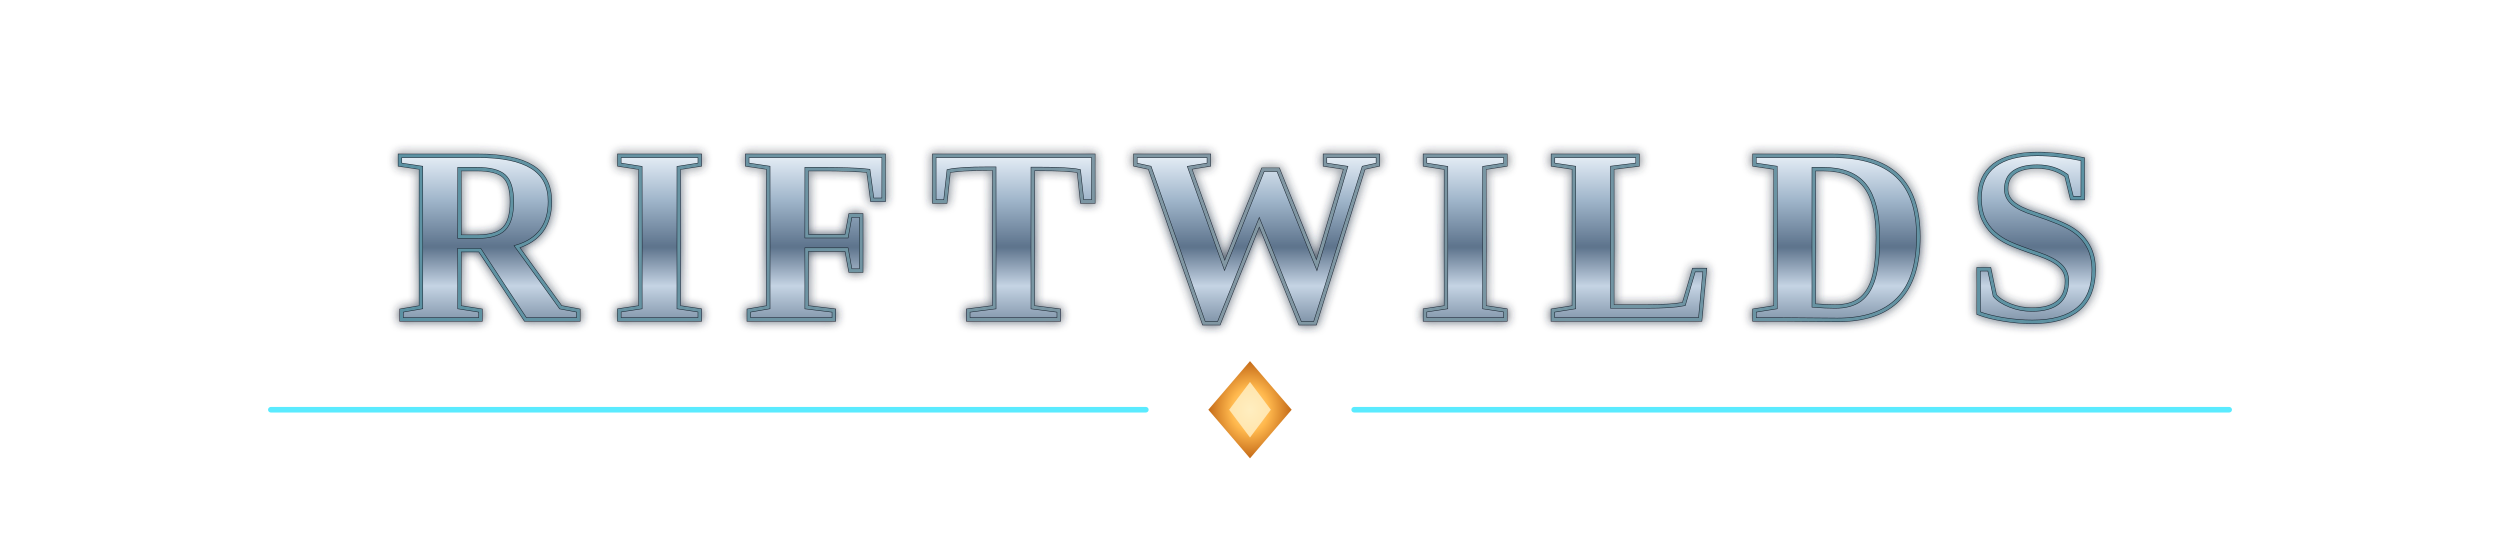
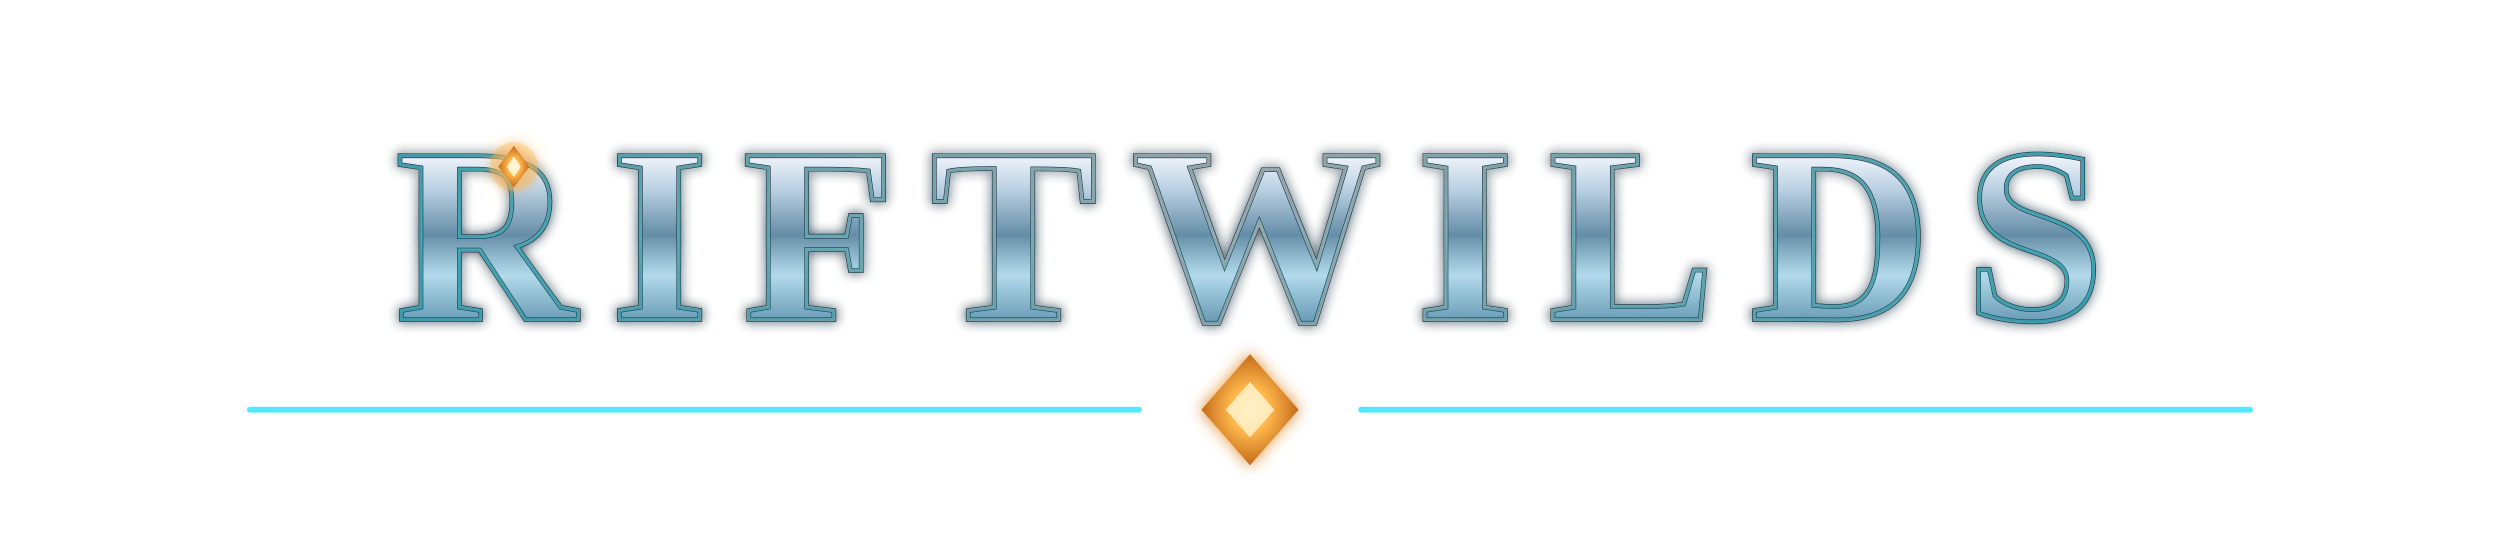
- <svg xmlns="http://www.w3.org/2000/svg" viewBox="0 0 720 160" role="img" aria-label="Riftwilds">
+ <svg xmlns="http://www.w3.org/2000/svg" viewBox="0 0 720 160" role="img" aria-label="Riftwilds" class="rw-wordmark">
  <defs>
-     <linearGradient id="metal" x1="0%" y1="0%" x2="0%" y2="100%">
-       <stop offset="0%" stop-color="#e8f0f8" />
-       <stop offset="28%" stop-color="#9eb4c9" />
-       <stop offset="55%" stop-color="#5d738c" />
-       <stop offset="78%" stop-color="#c5d4e4" />
-       <stop offset="100%" stop-color="#7f93a8" />
+     <linearGradient id="rwMetal" x1="0%" y1="0%" x2="0%" y2="100%">
+       <stop offset="0%" stop-color="#f2f7fc" />
+       <stop offset="22%" stop-color="#b8cce0" />
+       <stop offset="48%" stop-color="#6a829c" />
+       <stop offset="72%" stop-color="#d4e2f0" />
+       <stop offset="100%" stop-color="#8aa0b8" />
    </linearGradient>
-     <linearGradient id="edge" x1="0%" y1="0%" x2="100%" y2="0%">
-       <stop offset="0%" stop-color="#8fefff" />
-       <stop offset="50%" stop-color="#d7f8ff" />
-       <stop offset="100%" stop-color="#8fefff" />
+     <linearGradient id="rwMetalEdge" x1="0%" y1="0%" x2="100%" y2="0%">
+       <stop offset="0%" stop-color="#5eefff" />
+       <stop offset="50%" stop-color="#e8ffff" />
+       <stop offset="100%" stop-color="#5eefff" />
    </linearGradient>
-     <radialGradient id="gem" cx="50%" cy="50%" r="50%">
-       <stop offset="0%" stop-color="#ffe2a0" />
-       <stop offset="45%" stop-color="#ffb84d" />
+     <linearGradient id="rwInnerGlow" x1="0%" y1="100%" x2="0%" y2="0%">
+       <stop offset="0%" stop-color="#1a8aaa" stop-opacity="0.55" />
+       <stop offset="55%" stop-color="#3de7ff" stop-opacity="0.2" />
+       <stop offset="100%" stop-color="#ffffff" stop-opacity="0" />
+     </linearGradient>
+     <radialGradient id="rwGem" cx="50%" cy="50%" r="50%">
+       <stop offset="0%" stop-color="#fff1c0" />
+       <stop offset="40%" stop-color="#ffb84d" />
      <stop offset="100%" stop-color="#c46a18" />
    </radialGradient>
-     <filter id="textBloom" x="-10%" y="-30%" width="120%" height="160%">
-       <feGaussianBlur stdDeviation="1.4" result="b" />
+     <filter id="rwTextBloom" x="-12%" y="-40%" width="124%" height="180%">
+       <feGaussianBlur stdDeviation="1.6" result="b" />
+       <feMerge>
+         <feMergeNode in="b" />
+         <feMergeNode in="SourceGraphic" />
+       </feMerge>
+     </filter>
+     <filter id="rwSparkBloom" x="-80%" y="-80%" width="260%" height="260%">
+       <feGaussianBlur stdDeviation="2.2" result="b" />
      <feMerge>
        <feMergeNode in="b" />
        <feMergeNode in="SourceGraphic" />
      </feMerge>
    </filter>
  </defs>
-   <text x="360" y="92" text-anchor="middle" font-family="Georgia, 'Times New Roman', serif" font-size="72" font-weight="700" letter-spacing="10" fill="url(#metal)" stroke="#1a2430" stroke-width="1.2" filter="url(#textBloom)">RIFTWILDS</text>
-   <text x="360" y="92" text-anchor="middle" font-family="Georgia, 'Times New Roman', serif" font-size="72" font-weight="700" letter-spacing="10" fill="none" stroke="url(#edge)" stroke-width="0.9" opacity="0.55">RIFTWILDS</text>
-   <line x1="78" y1="118" x2="330" y2="118" stroke="#3de7ff" stroke-width="1.6" stroke-linecap="round" opacity="0.85" />
-   <line x1="390" y1="118" x2="642" y2="118" stroke="#3de7ff" stroke-width="1.6" stroke-linecap="round" opacity="0.85" />
-   <polygon points="360,104 372,118 360,132 348,118" fill="url(#gem)" />
-   <polygon points="360,110 366,118 360,126 354,118" fill="#fff1c8" opacity="0.8" />
+   <text x="360" y="92" text-anchor="middle" font-family="Georgia, 'Times New Roman', 'Palatino Linotype', serif" font-size="72" font-weight="700" letter-spacing="10" fill="#3de7ff" opacity="0.18" filter="url(#rwTextBloom)">RIFTWILDS</text>
+   <text class="rw-wordmark__text" x="360" y="92" text-anchor="middle" font-family="Georgia, 'Times New Roman', 'Palatino Linotype', serif" font-size="72" font-weight="700" letter-spacing="10" fill="url(#rwMetal)" stroke="#0e1620" stroke-width="1.35" filter="url(#rwTextBloom)">RIFTWILDS</text>
+   <text x="360" y="92" text-anchor="middle" font-family="Georgia, 'Times New Roman', 'Palatino Linotype', serif" font-size="72" font-weight="700" letter-spacing="10" fill="none" stroke="url(#rwMetalEdge)" stroke-width="1.05" opacity="0.62">RIFTWILDS</text>
+   <text x="360" y="92" text-anchor="middle" font-family="Georgia, 'Times New Roman', 'Palatino Linotype', serif" font-size="72" font-weight="700" letter-spacing="10" fill="url(#rwInnerGlow)" opacity="0.55">RIFTWILDS</text>
+   <g class="rw-wordmark__i-spark" filter="url(#rwSparkBloom)" transform="translate(148, 48)">
+     <circle cx="0" cy="0" r="7" fill="#ffb84d" opacity="0.35" />
+     <polygon points="0,-6 4.5,0 0,6 -4.5,0" fill="url(#rwGem)" />
+     <polygon points="0,-3 2,0 0,3 -2,0" fill="#fff6d8" opacity="0.9" />
+   </g>
+   <line x1="72" y1="118" x2="328" y2="118" stroke="#3de7ff" stroke-width="1.7" stroke-linecap="round" opacity="0.9" />
+   <line x1="392" y1="118" x2="648" y2="118" stroke="#3de7ff" stroke-width="1.7" stroke-linecap="round" opacity="0.9" />
+   <polygon class="rw-wordmark__gem" points="360,102 374,118 360,134 346,118" fill="url(#rwGem)" filter="url(#rwSparkBloom)" />
+   <polygon points="360,110 367,118 360,126 353,118" fill="#fff1c8" opacity="0.85" />
</svg>
